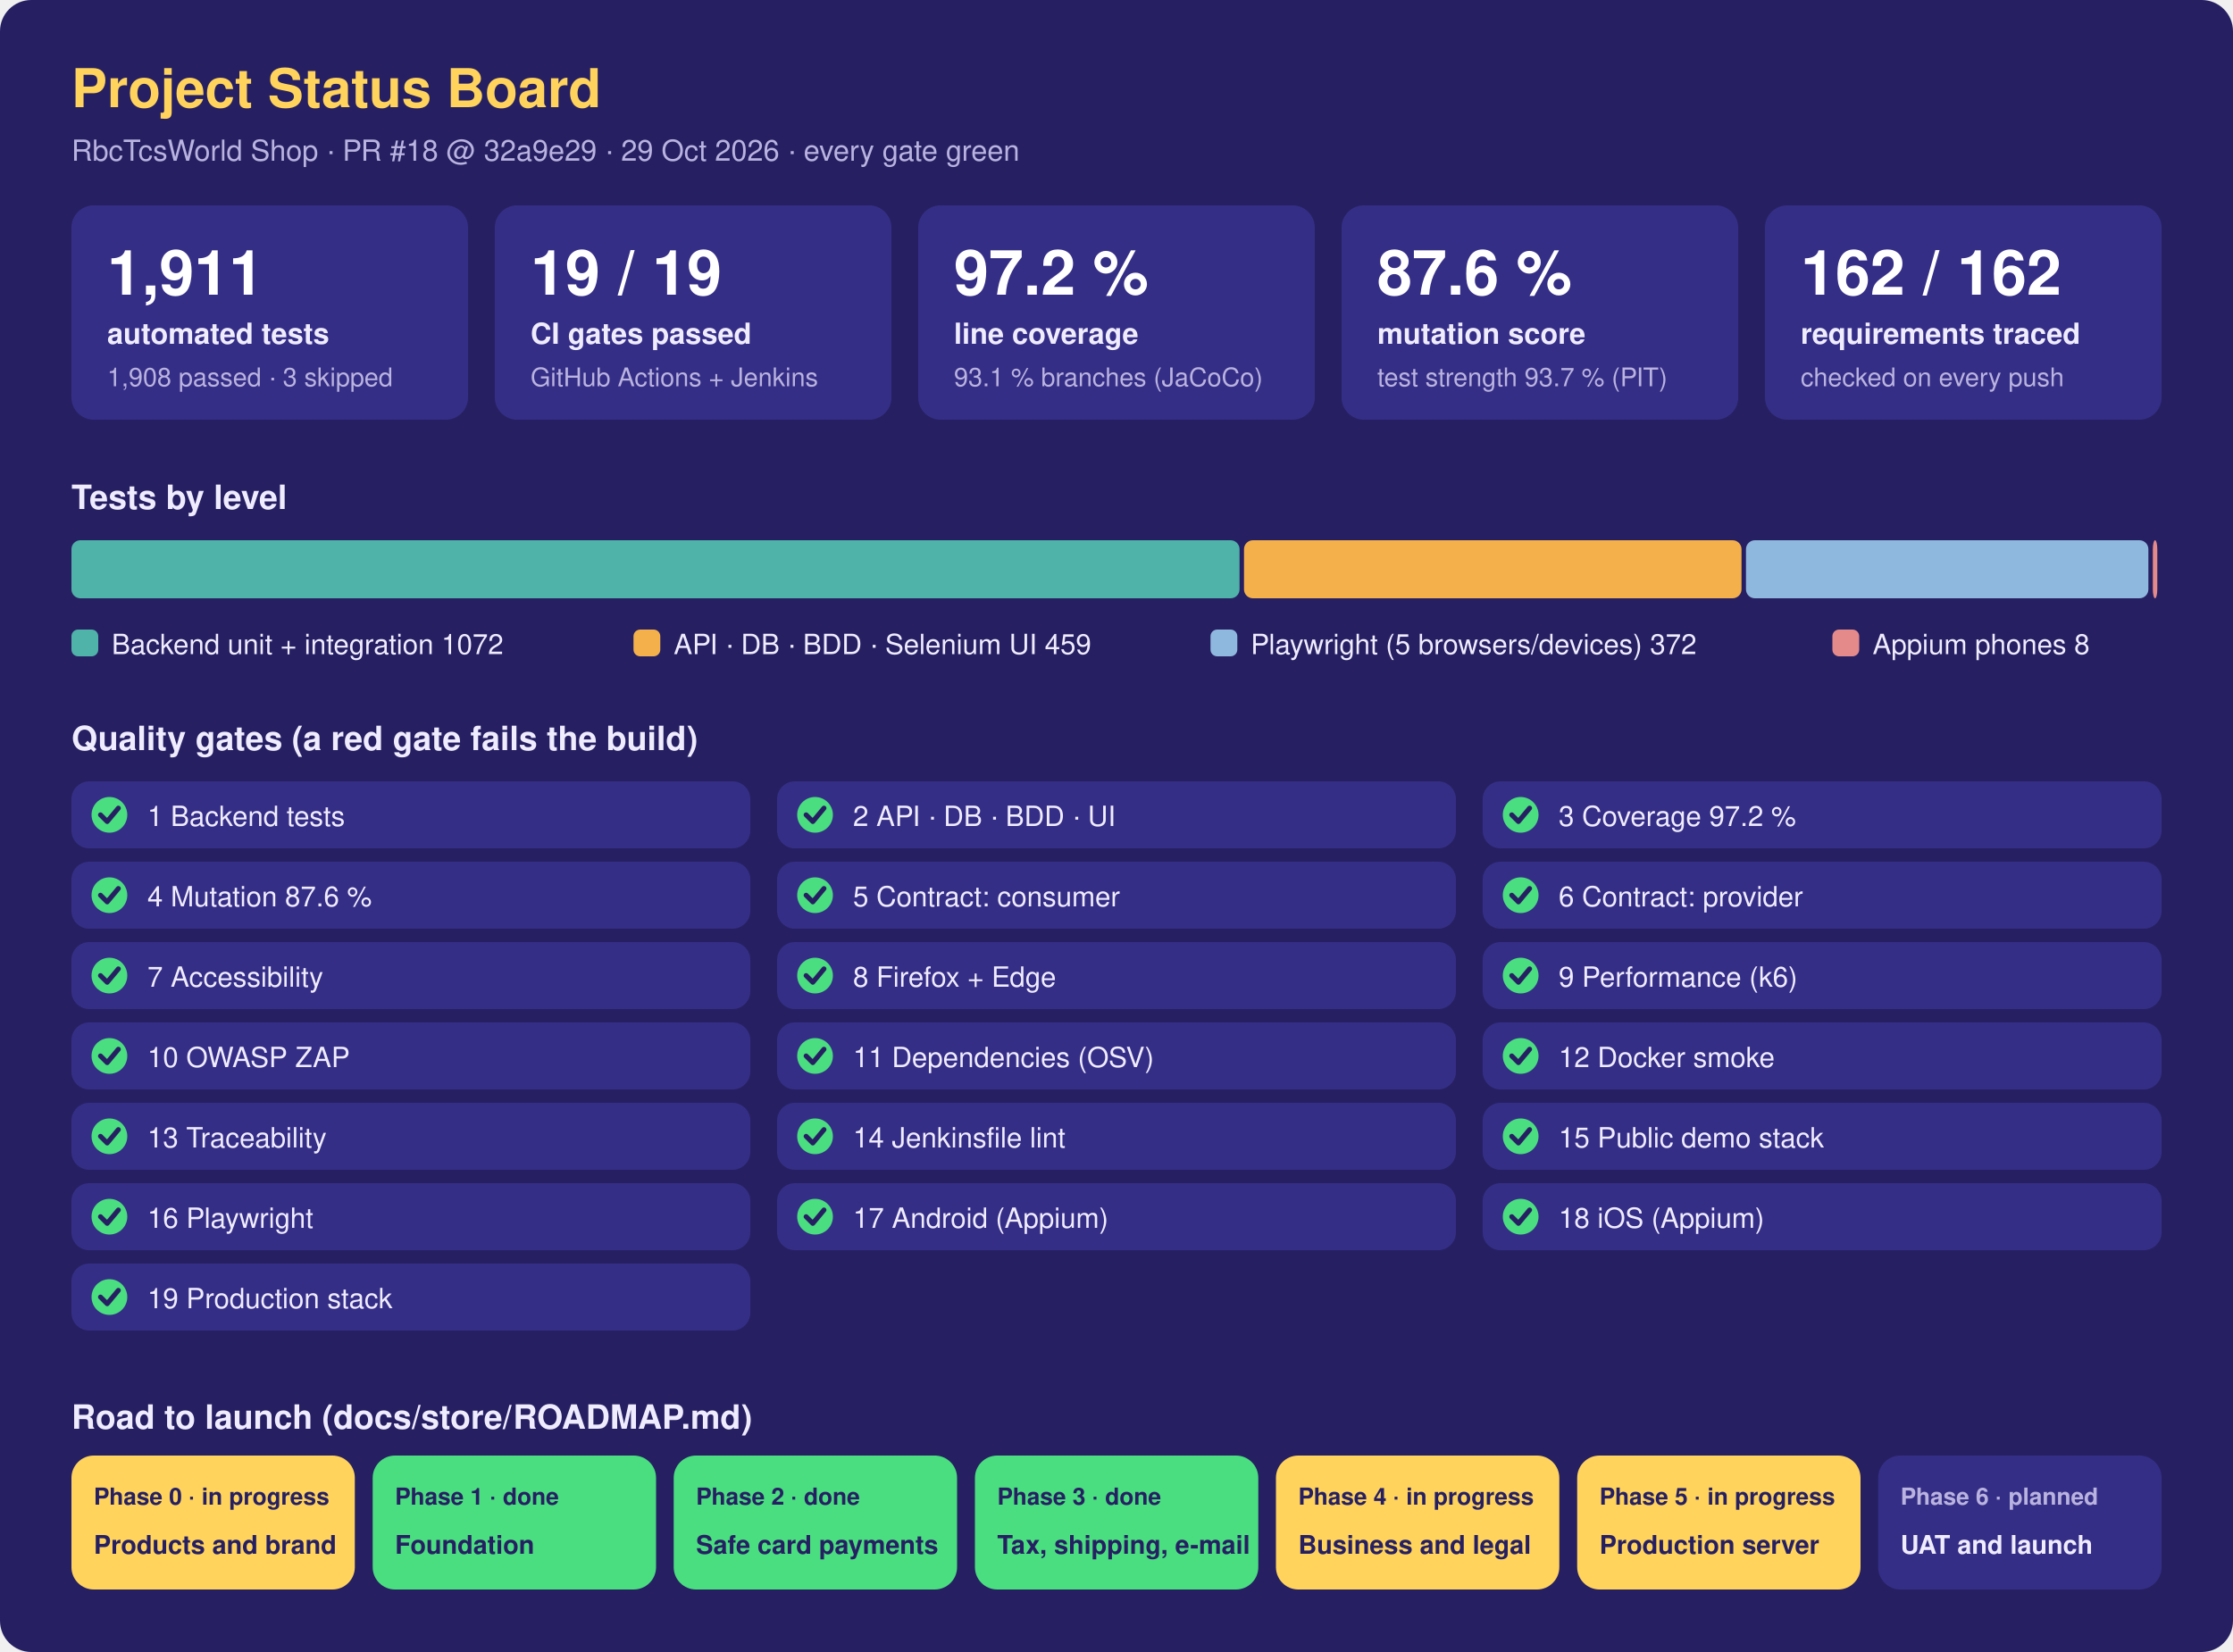
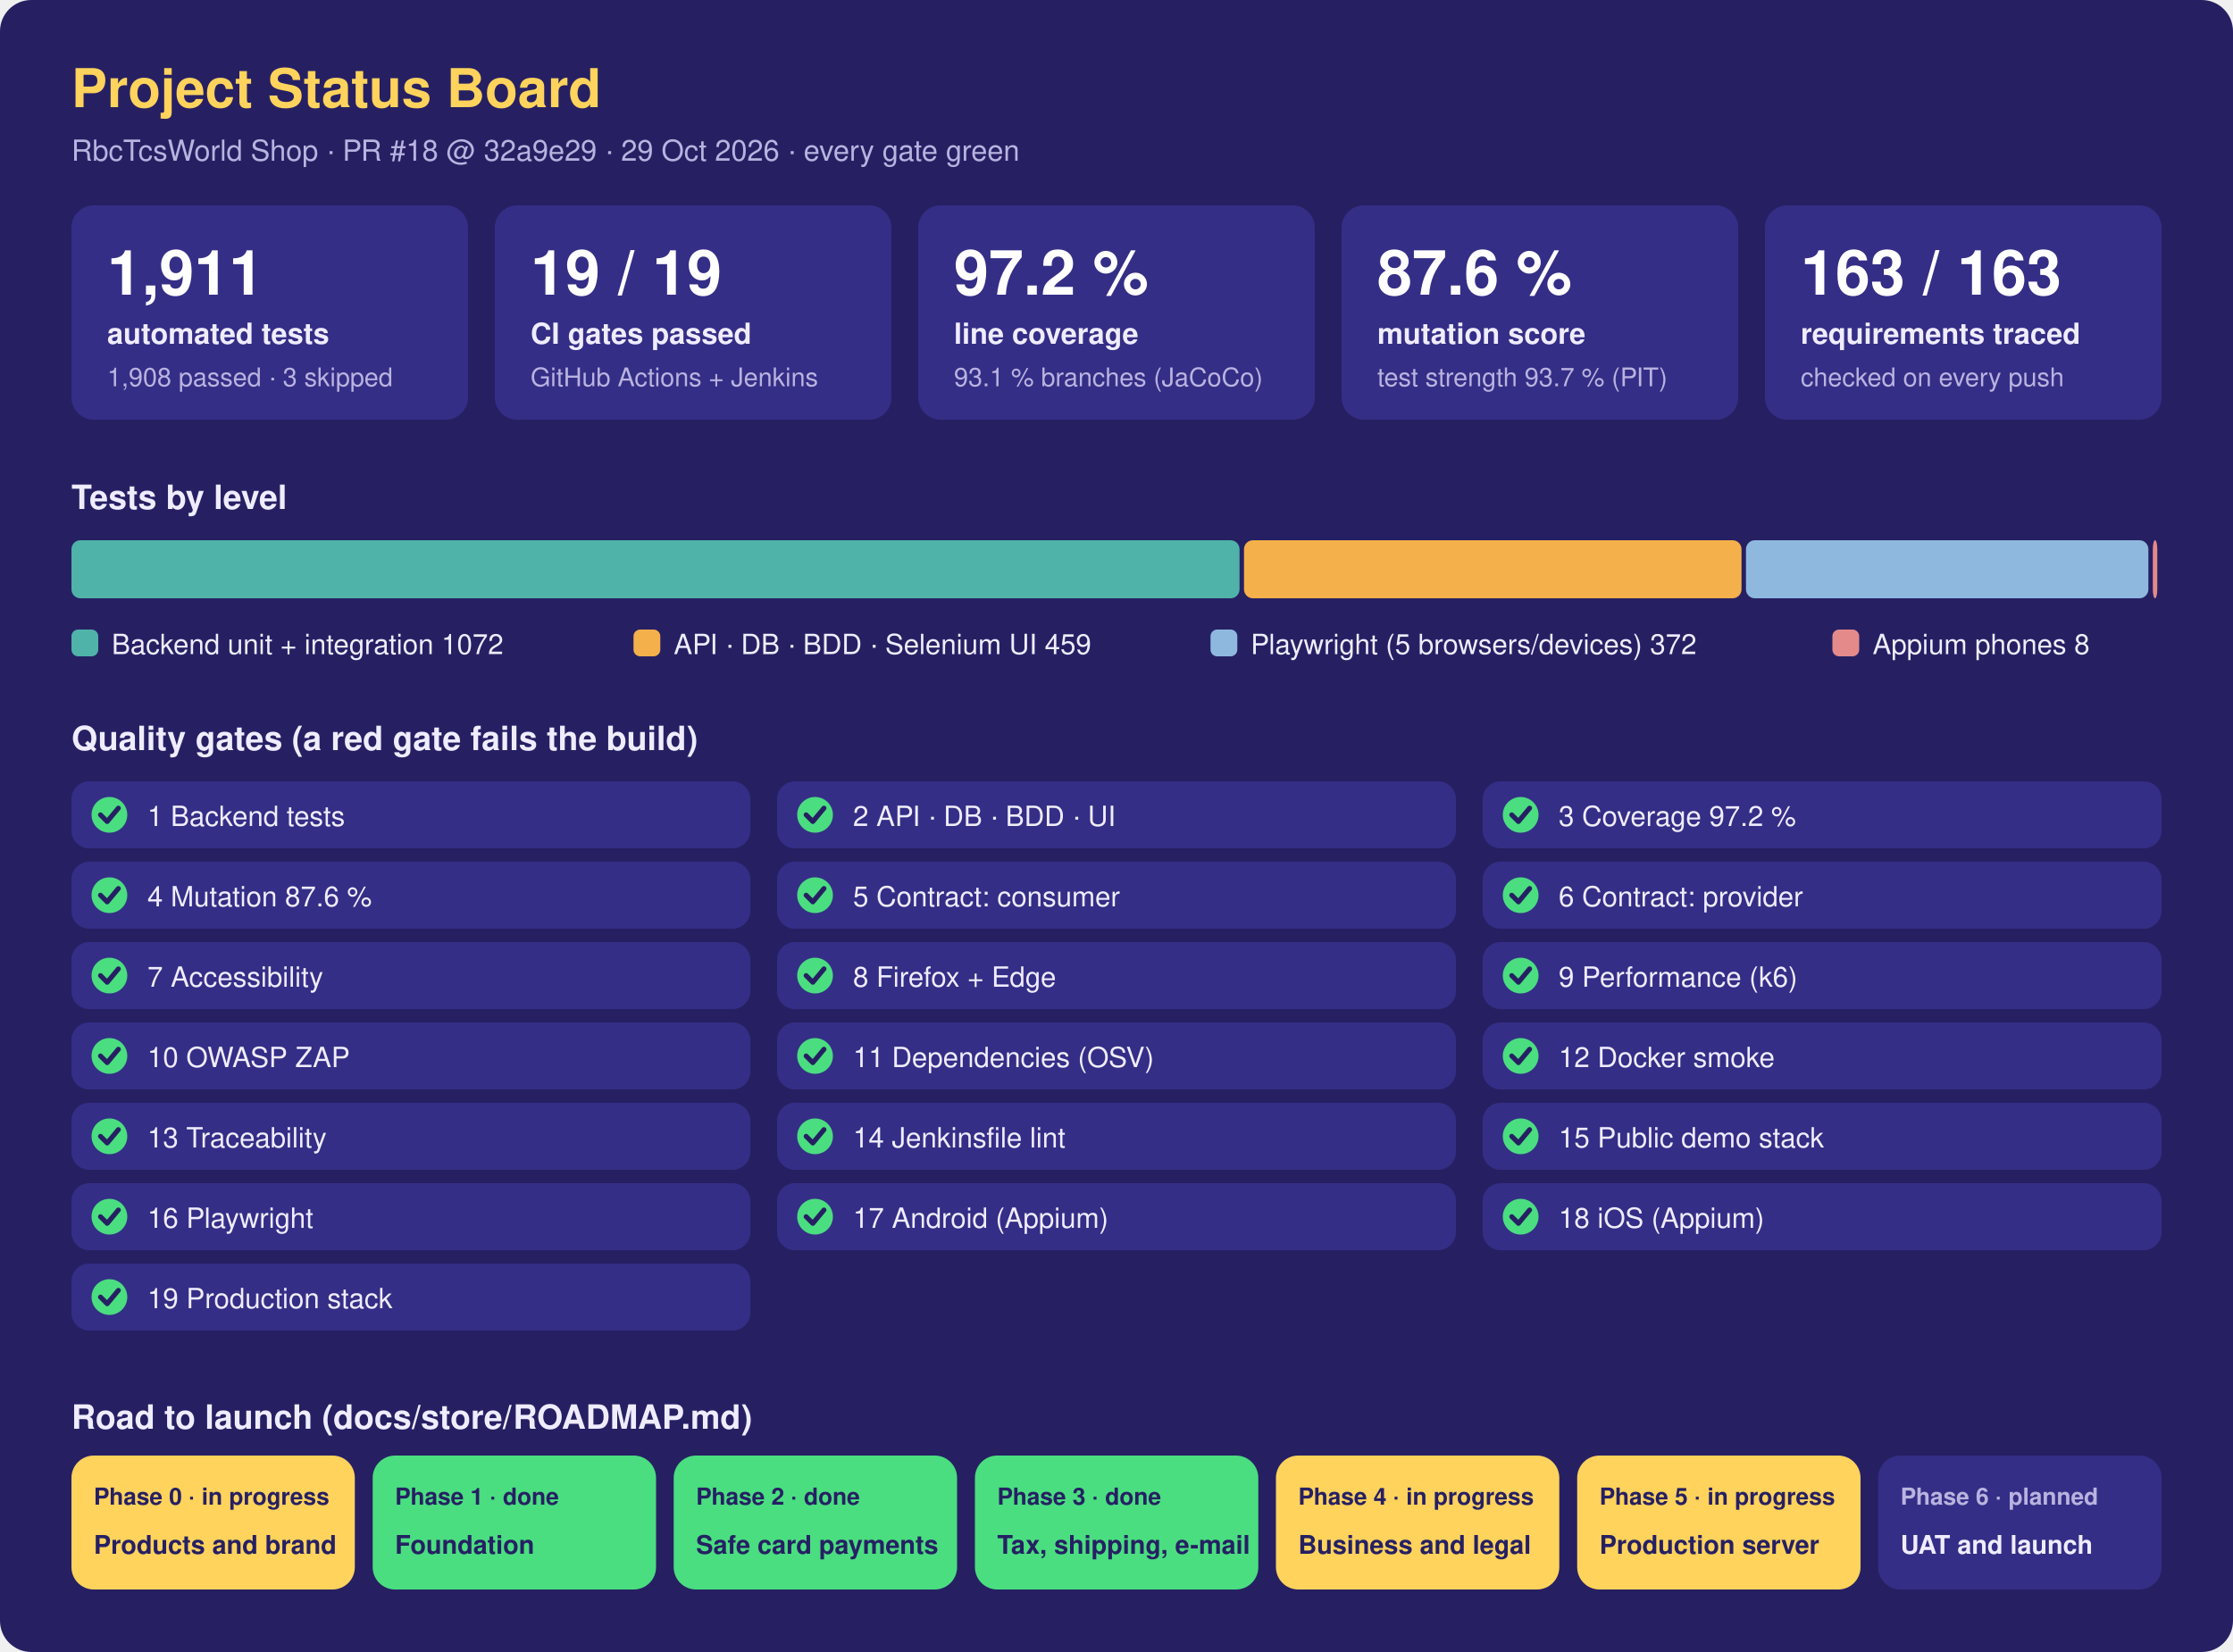
- <svg xmlns="http://www.w3.org/2000/svg" width="1000" height="740" viewBox="0 0 1000 740" role="img" aria-label="Project status board: 1911 automated tests, 1908 passed and 3 skipped by design; 19 of 19 CI gates passed; 97.2 percent line coverage; 87.6 percent mutation score; 162 of 162 requirements traced; road to launch: phase 1 foundation done, phase 0 products in progress, phases 2 and 3 (safe card payments; tax, shipping and e-mail) done, phase 4 business and legal in progress, phase 5 production server built.">
+ <svg xmlns="http://www.w3.org/2000/svg" width="1000" height="740" viewBox="0 0 1000 740" role="img" aria-label="Project status board: 1911 automated tests, 1908 passed and 3 skipped by design; 19 of 19 CI gates passed; 97.2 percent line coverage; 87.6 percent mutation score; 163 of 163 requirements traced; road to launch: phase 1 foundation done, phase 0 products in progress, phases 2 and 3 (safe card payments; tax, shipping and e-mail) done, phase 4 business and legal in progress, phase 5 production server built.">
  <rect width="1000" height="740" rx="14" fill="#262063" />
  <text x="32" y="48" font-family="'Segoe UI', Helvetica, Arial, sans-serif" font-size="24" font-weight="700" fill="#ffd35c" text-anchor="start">Project Status Board</text>
  <text x="32" y="72" font-family="'Segoe UI', Helvetica, Arial, sans-serif" font-size="13" font-weight="400" fill="#b9b3e0" text-anchor="start">RbcTcsWorld Shop · PR #18 @ 32a9e29 · 29 Oct 2026 · every gate green</text>
  <rect x="32.0" y="92" width="177.6" height="96" rx="10" fill="#352e86" />
  <text x="48.0" y="132" font-family="'Segoe UI', Helvetica, Arial, sans-serif" font-size="28" font-weight="700" fill="#ffffff" text-anchor="start">1,911</text>
  <text x="48.0" y="154" font-family="'Segoe UI', Helvetica, Arial, sans-serif" font-size="13" font-weight="600" fill="#efecff" text-anchor="start">automated tests</text>
  <text x="48.0" y="173" font-family="'Segoe UI', Helvetica, Arial, sans-serif" font-size="11.5" font-weight="400" fill="#b9b3e0" text-anchor="start">1,908 passed · 3 skipped</text>
  <rect x="221.6" y="92" width="177.6" height="96" rx="10" fill="#352e86" />
  <text x="237.6" y="132" font-family="'Segoe UI', Helvetica, Arial, sans-serif" font-size="28" font-weight="700" fill="#ffffff" text-anchor="start">19 / 19</text>
  <text x="237.6" y="154" font-family="'Segoe UI', Helvetica, Arial, sans-serif" font-size="13" font-weight="600" fill="#efecff" text-anchor="start">CI gates passed</text>
  <text x="237.6" y="173" font-family="'Segoe UI', Helvetica, Arial, sans-serif" font-size="11.5" font-weight="400" fill="#b9b3e0" text-anchor="start">GitHub Actions + Jenkins</text>
  <rect x="411.2" y="92" width="177.6" height="96" rx="10" fill="#352e86" />
  <text x="427.2" y="132" font-family="'Segoe UI', Helvetica, Arial, sans-serif" font-size="28" font-weight="700" fill="#ffffff" text-anchor="start">97.2 %</text>
  <text x="427.2" y="154" font-family="'Segoe UI', Helvetica, Arial, sans-serif" font-size="13" font-weight="600" fill="#efecff" text-anchor="start">line coverage</text>
  <text x="427.2" y="173" font-family="'Segoe UI', Helvetica, Arial, sans-serif" font-size="11.5" font-weight="400" fill="#b9b3e0" text-anchor="start">93.1 % branches (JaCoCo)</text>
  <rect x="600.8" y="92" width="177.6" height="96" rx="10" fill="#352e86" />
  <text x="616.8" y="132" font-family="'Segoe UI', Helvetica, Arial, sans-serif" font-size="28" font-weight="700" fill="#ffffff" text-anchor="start">87.6 %</text>
  <text x="616.8" y="154" font-family="'Segoe UI', Helvetica, Arial, sans-serif" font-size="13" font-weight="600" fill="#efecff" text-anchor="start">mutation score</text>
  <text x="616.8" y="173" font-family="'Segoe UI', Helvetica, Arial, sans-serif" font-size="11.5" font-weight="400" fill="#b9b3e0" text-anchor="start">test strength 93.7 % (PIT)</text>
  <rect x="790.4" y="92" width="177.6" height="96" rx="10" fill="#352e86" />
-   <text x="806.4" y="132" font-family="'Segoe UI', Helvetica, Arial, sans-serif" font-size="28" font-weight="700" fill="#ffffff" text-anchor="start">162 / 162</text>
+   <text x="806.4" y="132" font-family="'Segoe UI', Helvetica, Arial, sans-serif" font-size="28" font-weight="700" fill="#ffffff" text-anchor="start">163 / 163</text>
  <text x="806.4" y="154" font-family="'Segoe UI', Helvetica, Arial, sans-serif" font-size="13" font-weight="600" fill="#efecff" text-anchor="start">requirements traced</text>
  <text x="806.4" y="173" font-family="'Segoe UI', Helvetica, Arial, sans-serif" font-size="11.5" font-weight="400" fill="#b9b3e0" text-anchor="start">checked on every push</text>
  <text x="32" y="228" font-family="'Segoe UI', Helvetica, Arial, sans-serif" font-size="15" font-weight="700" fill="#efecff" text-anchor="start">Tests by level</text>
  <rect x="32.0" y="242" width="523.1" height="26" rx="4" fill="#4fb3a9" />
  <rect x="557.1" y="242" width="222.8" height="26" rx="4" fill="#f4b04a" />
  <rect x="781.9" y="242" width="180.2" height="26" rx="4" fill="#8fb8de" />
  <rect x="964.1" y="242" width="2.0" height="26" rx="4" fill="#e58a8a" />
  <rect x="32" y="282" width="12" height="12" rx="3" fill="#4fb3a9" />
  <text x="50" y="293" font-family="'Segoe UI', Helvetica, Arial, sans-serif" font-size="12.5" font-weight="400" fill="#efecff" text-anchor="start">Backend unit + integration 1072</text>
  <rect x="283.7" y="282" width="12" height="12" rx="3" fill="#f4b04a" />
  <text x="301.7" y="293" font-family="'Segoe UI', Helvetica, Arial, sans-serif" font-size="12.5" font-weight="400" fill="#efecff" text-anchor="start">API · DB · BDD · Selenium UI 459</text>
  <rect x="542.1" y="282" width="12" height="12" rx="3" fill="#8fb8de" />
  <text x="560.1" y="293" font-family="'Segoe UI', Helvetica, Arial, sans-serif" font-size="12.5" font-weight="400" fill="#efecff" text-anchor="start">Playwright (5 browsers/devices) 372</text>
  <rect x="820.6" y="282" width="12" height="12" rx="3" fill="#e58a8a" />
  <text x="838.6" y="293" font-family="'Segoe UI', Helvetica, Arial, sans-serif" font-size="12.5" font-weight="400" fill="#efecff" text-anchor="start">Appium phones 8</text>
  <text x="32" y="336" font-family="'Segoe UI', Helvetica, Arial, sans-serif" font-size="15" font-weight="700" fill="#efecff" text-anchor="start">Quality gates (a red gate fails the build)</text>
  <rect x="32.0" y="350" width="304.0" height="30" rx="8" fill="#352e86" />
  <circle cx="49.0" cy="365" r="8" fill="#4ade80" />
  <path d="M45.0 365 l3 3 l5 -6" fill="none" stroke="#262063" stroke-width="2.2" stroke-linecap="round" stroke-linejoin="round" />
  <text x="66.0" y="370" font-family="'Segoe UI', Helvetica, Arial, sans-serif" font-size="12.5" font-weight="400" fill="#efecff" text-anchor="start">1  Backend tests</text>
  <rect x="348.0" y="350" width="304.0" height="30" rx="8" fill="#352e86" />
  <circle cx="365.0" cy="365" r="8" fill="#4ade80" />
  <path d="M361.0 365 l3 3 l5 -6" fill="none" stroke="#262063" stroke-width="2.2" stroke-linecap="round" stroke-linejoin="round" />
  <text x="382.0" y="370" font-family="'Segoe UI', Helvetica, Arial, sans-serif" font-size="12.5" font-weight="400" fill="#efecff" text-anchor="start">2  API · DB · BDD · UI</text>
  <rect x="664.0" y="350" width="304.0" height="30" rx="8" fill="#352e86" />
  <circle cx="681.0" cy="365" r="8" fill="#4ade80" />
  <path d="M677.0 365 l3 3 l5 -6" fill="none" stroke="#262063" stroke-width="2.2" stroke-linecap="round" stroke-linejoin="round" />
  <text x="698.0" y="370" font-family="'Segoe UI', Helvetica, Arial, sans-serif" font-size="12.5" font-weight="400" fill="#efecff" text-anchor="start">3  Coverage 97.2 %</text>
  <rect x="32.0" y="386" width="304.0" height="30" rx="8" fill="#352e86" />
  <circle cx="49.0" cy="401" r="8" fill="#4ade80" />
  <path d="M45.0 401 l3 3 l5 -6" fill="none" stroke="#262063" stroke-width="2.2" stroke-linecap="round" stroke-linejoin="round" />
  <text x="66.0" y="406" font-family="'Segoe UI', Helvetica, Arial, sans-serif" font-size="12.5" font-weight="400" fill="#efecff" text-anchor="start">4  Mutation 87.6 %</text>
  <rect x="348.0" y="386" width="304.0" height="30" rx="8" fill="#352e86" />
  <circle cx="365.0" cy="401" r="8" fill="#4ade80" />
  <path d="M361.0 401 l3 3 l5 -6" fill="none" stroke="#262063" stroke-width="2.2" stroke-linecap="round" stroke-linejoin="round" />
  <text x="382.0" y="406" font-family="'Segoe UI', Helvetica, Arial, sans-serif" font-size="12.5" font-weight="400" fill="#efecff" text-anchor="start">5  Contract: consumer</text>
  <rect x="664.0" y="386" width="304.0" height="30" rx="8" fill="#352e86" />
  <circle cx="681.0" cy="401" r="8" fill="#4ade80" />
  <path d="M677.0 401 l3 3 l5 -6" fill="none" stroke="#262063" stroke-width="2.2" stroke-linecap="round" stroke-linejoin="round" />
  <text x="698.0" y="406" font-family="'Segoe UI', Helvetica, Arial, sans-serif" font-size="12.5" font-weight="400" fill="#efecff" text-anchor="start">6  Contract: provider</text>
  <rect x="32.0" y="422" width="304.0" height="30" rx="8" fill="#352e86" />
  <circle cx="49.0" cy="437" r="8" fill="#4ade80" />
  <path d="M45.0 437 l3 3 l5 -6" fill="none" stroke="#262063" stroke-width="2.2" stroke-linecap="round" stroke-linejoin="round" />
  <text x="66.0" y="442" font-family="'Segoe UI', Helvetica, Arial, sans-serif" font-size="12.5" font-weight="400" fill="#efecff" text-anchor="start">7  Accessibility</text>
  <rect x="348.0" y="422" width="304.0" height="30" rx="8" fill="#352e86" />
  <circle cx="365.0" cy="437" r="8" fill="#4ade80" />
  <path d="M361.0 437 l3 3 l5 -6" fill="none" stroke="#262063" stroke-width="2.2" stroke-linecap="round" stroke-linejoin="round" />
  <text x="382.0" y="442" font-family="'Segoe UI', Helvetica, Arial, sans-serif" font-size="12.5" font-weight="400" fill="#efecff" text-anchor="start">8  Firefox + Edge</text>
  <rect x="664.0" y="422" width="304.0" height="30" rx="8" fill="#352e86" />
  <circle cx="681.0" cy="437" r="8" fill="#4ade80" />
  <path d="M677.0 437 l3 3 l5 -6" fill="none" stroke="#262063" stroke-width="2.2" stroke-linecap="round" stroke-linejoin="round" />
  <text x="698.0" y="442" font-family="'Segoe UI', Helvetica, Arial, sans-serif" font-size="12.5" font-weight="400" fill="#efecff" text-anchor="start">9  Performance (k6)</text>
  <rect x="32.0" y="458" width="304.0" height="30" rx="8" fill="#352e86" />
  <circle cx="49.0" cy="473" r="8" fill="#4ade80" />
  <path d="M45.0 473 l3 3 l5 -6" fill="none" stroke="#262063" stroke-width="2.2" stroke-linecap="round" stroke-linejoin="round" />
  <text x="66.0" y="478" font-family="'Segoe UI', Helvetica, Arial, sans-serif" font-size="12.5" font-weight="400" fill="#efecff" text-anchor="start">10  OWASP ZAP</text>
  <rect x="348.0" y="458" width="304.0" height="30" rx="8" fill="#352e86" />
  <circle cx="365.0" cy="473" r="8" fill="#4ade80" />
  <path d="M361.0 473 l3 3 l5 -6" fill="none" stroke="#262063" stroke-width="2.2" stroke-linecap="round" stroke-linejoin="round" />
  <text x="382.0" y="478" font-family="'Segoe UI', Helvetica, Arial, sans-serif" font-size="12.5" font-weight="400" fill="#efecff" text-anchor="start">11  Dependencies (OSV)</text>
  <rect x="664.0" y="458" width="304.0" height="30" rx="8" fill="#352e86" />
  <circle cx="681.0" cy="473" r="8" fill="#4ade80" />
  <path d="M677.0 473 l3 3 l5 -6" fill="none" stroke="#262063" stroke-width="2.2" stroke-linecap="round" stroke-linejoin="round" />
  <text x="698.0" y="478" font-family="'Segoe UI', Helvetica, Arial, sans-serif" font-size="12.5" font-weight="400" fill="#efecff" text-anchor="start">12  Docker smoke</text>
  <rect x="32.0" y="494" width="304.0" height="30" rx="8" fill="#352e86" />
  <circle cx="49.0" cy="509" r="8" fill="#4ade80" />
  <path d="M45.0 509 l3 3 l5 -6" fill="none" stroke="#262063" stroke-width="2.2" stroke-linecap="round" stroke-linejoin="round" />
  <text x="66.0" y="514" font-family="'Segoe UI', Helvetica, Arial, sans-serif" font-size="12.5" font-weight="400" fill="#efecff" text-anchor="start">13  Traceability</text>
  <rect x="348.0" y="494" width="304.0" height="30" rx="8" fill="#352e86" />
  <circle cx="365.0" cy="509" r="8" fill="#4ade80" />
  <path d="M361.0 509 l3 3 l5 -6" fill="none" stroke="#262063" stroke-width="2.2" stroke-linecap="round" stroke-linejoin="round" />
  <text x="382.0" y="514" font-family="'Segoe UI', Helvetica, Arial, sans-serif" font-size="12.5" font-weight="400" fill="#efecff" text-anchor="start">14  Jenkinsfile lint</text>
  <rect x="664.0" y="494" width="304.0" height="30" rx="8" fill="#352e86" />
  <circle cx="681.0" cy="509" r="8" fill="#4ade80" />
  <path d="M677.0 509 l3 3 l5 -6" fill="none" stroke="#262063" stroke-width="2.2" stroke-linecap="round" stroke-linejoin="round" />
  <text x="698.0" y="514" font-family="'Segoe UI', Helvetica, Arial, sans-serif" font-size="12.5" font-weight="400" fill="#efecff" text-anchor="start">15  Public demo stack</text>
  <rect x="32.0" y="530" width="304.0" height="30" rx="8" fill="#352e86" />
  <circle cx="49.0" cy="545" r="8" fill="#4ade80" />
  <path d="M45.0 545 l3 3 l5 -6" fill="none" stroke="#262063" stroke-width="2.2" stroke-linecap="round" stroke-linejoin="round" />
  <text x="66.0" y="550" font-family="'Segoe UI', Helvetica, Arial, sans-serif" font-size="12.5" font-weight="400" fill="#efecff" text-anchor="start">16  Playwright</text>
  <rect x="348.0" y="530" width="304.0" height="30" rx="8" fill="#352e86" />
  <circle cx="365.0" cy="545" r="8" fill="#4ade80" />
  <path d="M361.0 545 l3 3 l5 -6" fill="none" stroke="#262063" stroke-width="2.2" stroke-linecap="round" stroke-linejoin="round" />
  <text x="382.0" y="550" font-family="'Segoe UI', Helvetica, Arial, sans-serif" font-size="12.5" font-weight="400" fill="#efecff" text-anchor="start">17  Android (Appium)</text>
  <rect x="664.0" y="530" width="304.0" height="30" rx="8" fill="#352e86" />
  <circle cx="681.0" cy="545" r="8" fill="#4ade80" />
  <path d="M677.0 545 l3 3 l5 -6" fill="none" stroke="#262063" stroke-width="2.2" stroke-linecap="round" stroke-linejoin="round" />
  <text x="698.0" y="550" font-family="'Segoe UI', Helvetica, Arial, sans-serif" font-size="12.5" font-weight="400" fill="#efecff" text-anchor="start">18  iOS (Appium)</text>
  <rect x="32.0" y="566" width="304.0" height="30" rx="8" fill="#352e86" />
  <circle cx="49.0" cy="581" r="8" fill="#4ade80" />
  <path d="M45.0 581 l3 3 l5 -6" fill="none" stroke="#262063" stroke-width="2.2" stroke-linecap="round" stroke-linejoin="round" />
  <text x="66.0" y="586" font-family="'Segoe UI', Helvetica, Arial, sans-serif" font-size="12.5" font-weight="400" fill="#efecff" text-anchor="start">19  Production stack</text>
  <text x="32" y="640" font-family="'Segoe UI', Helvetica, Arial, sans-serif" font-size="15" font-weight="700" fill="#efecff" text-anchor="start">Road to launch (docs/store/ROADMAP.md)</text>
  <rect x="32.0" y="652" width="126.9" height="60" rx="10" fill="#ffd35c" />
  <text x="42.0" y="674" font-family="'Segoe UI', Helvetica, Arial, sans-serif" font-size="10.5" font-weight="700" fill="#262063" text-anchor="start">Phase 0 · in progress</text>
  <text x="42.0" y="696" font-family="'Segoe UI', Helvetica, Arial, sans-serif" font-size="11.5" font-weight="600" fill="#262063" text-anchor="start">Products and brand</text>
  <rect x="166.9" y="652" width="126.9" height="60" rx="10" fill="#4ade80" />
  <text x="176.9" y="674" font-family="'Segoe UI', Helvetica, Arial, sans-serif" font-size="10.5" font-weight="700" fill="#262063" text-anchor="start">Phase 1 · done</text>
  <text x="176.9" y="696" font-family="'Segoe UI', Helvetica, Arial, sans-serif" font-size="11.5" font-weight="600" fill="#262063" text-anchor="start">Foundation</text>
  <rect x="301.7" y="652" width="126.9" height="60" rx="10" fill="#4ade80" />
  <text x="311.7" y="674" font-family="'Segoe UI', Helvetica, Arial, sans-serif" font-size="10.5" font-weight="700" fill="#262063" text-anchor="start">Phase 2 · done</text>
  <text x="311.7" y="696" font-family="'Segoe UI', Helvetica, Arial, sans-serif" font-size="11.5" font-weight="600" fill="#262063" text-anchor="start">Safe card payments</text>
  <rect x="436.6" y="652" width="126.9" height="60" rx="10" fill="#4ade80" />
  <text x="446.6" y="674" font-family="'Segoe UI', Helvetica, Arial, sans-serif" font-size="10.5" font-weight="700" fill="#262063" text-anchor="start">Phase 3 · done</text>
  <text x="446.6" y="696" font-family="'Segoe UI', Helvetica, Arial, sans-serif" font-size="11.5" font-weight="600" fill="#262063" text-anchor="start">Tax, shipping, e-mail</text>
  <rect x="571.4" y="652" width="126.9" height="60" rx="10" fill="#ffd35c" />
  <text x="581.4" y="674" font-family="'Segoe UI', Helvetica, Arial, sans-serif" font-size="10.5" font-weight="700" fill="#262063" text-anchor="start">Phase 4 · in progress</text>
  <text x="581.4" y="696" font-family="'Segoe UI', Helvetica, Arial, sans-serif" font-size="11.5" font-weight="600" fill="#262063" text-anchor="start">Business and legal</text>
  <rect x="706.3" y="652" width="126.9" height="60" rx="10" fill="#ffd35c" />
  <text x="716.3" y="674" font-family="'Segoe UI', Helvetica, Arial, sans-serif" font-size="10.5" font-weight="700" fill="#262063" text-anchor="start">Phase 5 · in progress</text>
  <text x="716.3" y="696" font-family="'Segoe UI', Helvetica, Arial, sans-serif" font-size="11.5" font-weight="600" fill="#262063" text-anchor="start">Production server</text>
  <rect x="841.1" y="652" width="126.9" height="60" rx="10" fill="#352e86" />
  <text x="851.1" y="674" font-family="'Segoe UI', Helvetica, Arial, sans-serif" font-size="10.5" font-weight="700" fill="#b9b3e0" text-anchor="start">Phase 6 · planned</text>
  <text x="851.1" y="696" font-family="'Segoe UI', Helvetica, Arial, sans-serif" font-size="11.5" font-weight="600" fill="#efecff" text-anchor="start">UAT and launch</text>
</svg>
